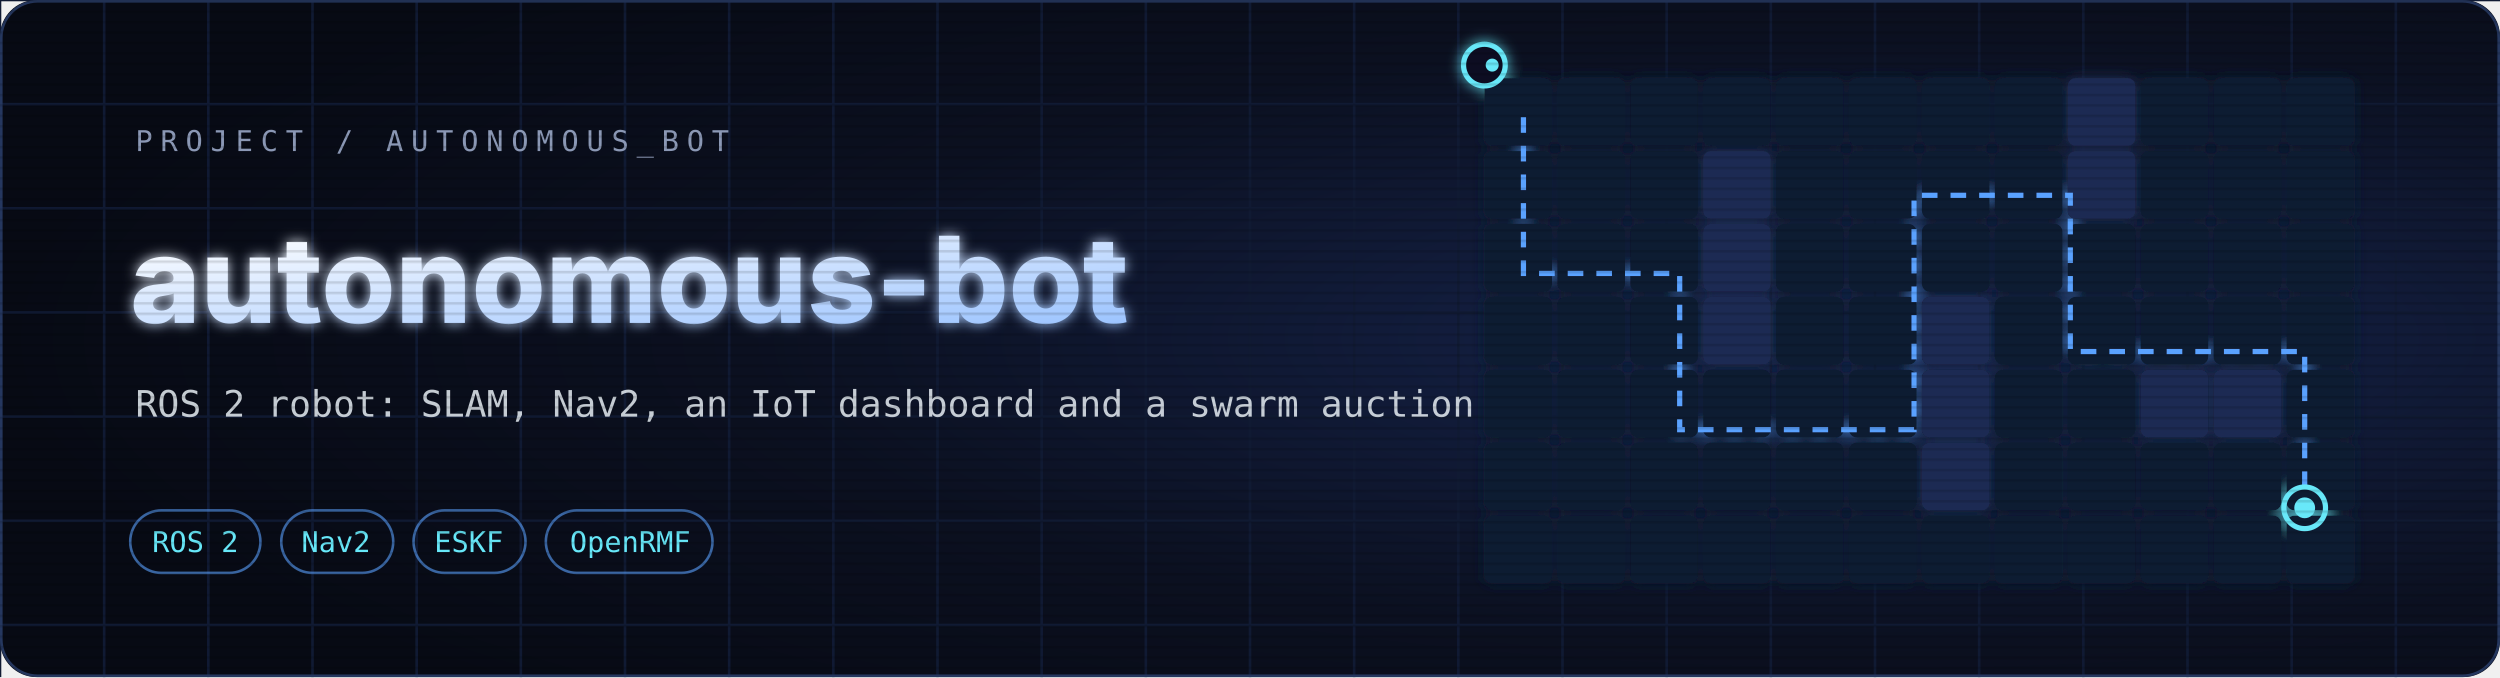
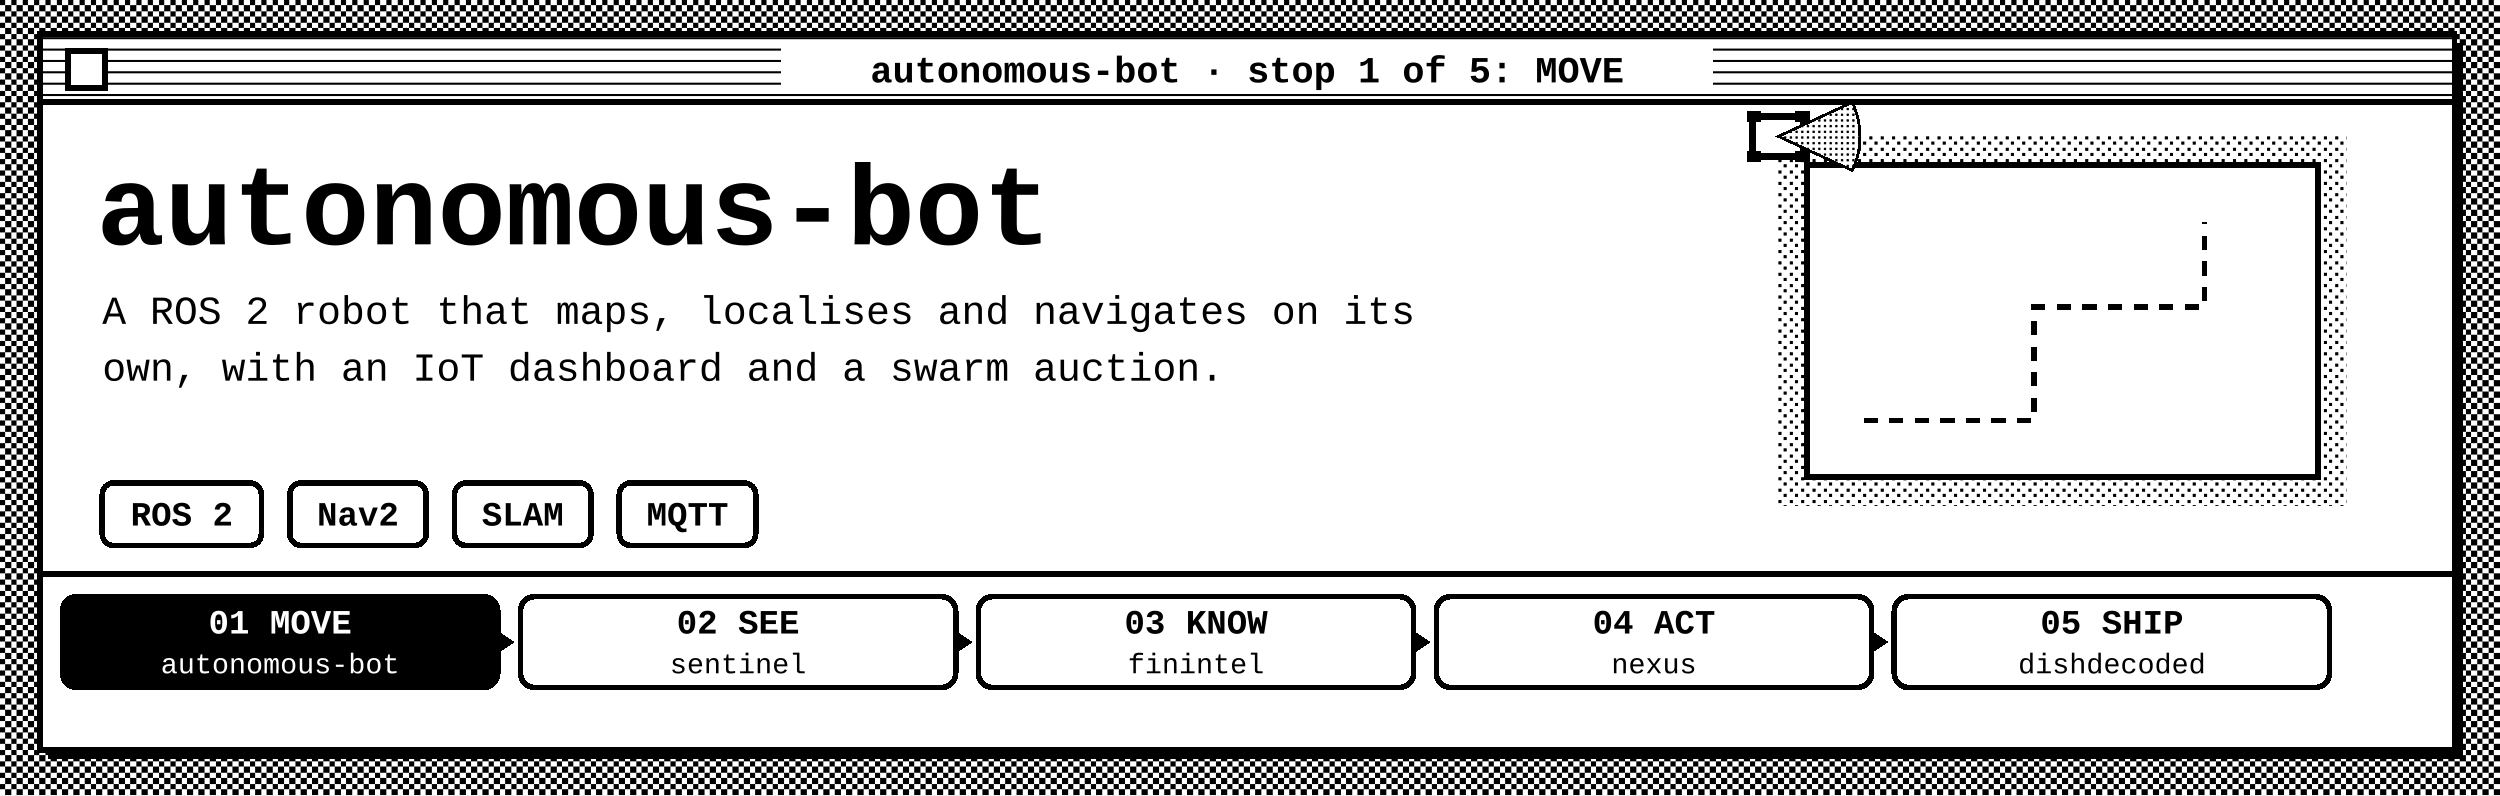
- <svg xmlns="http://www.w3.org/2000/svg" viewBox="0 0 960 260" width="100%" role="img" aria-label="autonomous-bot: ROS 2 robot: SLAM, Nav2, an IoT dashboard and a swarm auction">
+ <svg xmlns="http://www.w3.org/2000/svg" viewBox="0 0 880 280" width="100%" role="img" aria-label="autonomous-bot: A ROS 2 robot that maps, localises and navigates on its own, with an IoT dashboard and a swarm auction." shape-rendering="crispEdges" font-family="Geneva, Monaco, 'Courier New', Courier, monospace">
  <defs>
-     <radialGradient id="bgg" cx=".75" cy=".5" r=".75">
-       <stop offset="0" stop-color="#16244d" />
-       <stop offset=".6" stop-color="#0b1020" />
-       <stop offset="1" stop-color="#070a14" />
-     </radialGradient>
-     <linearGradient id="ng" x1="0" y1="0" x2="1" y2="1">
-       <stop offset="0" stop-color="#fff" />
-       <stop offset="1" stop-color="#9cc4ff" />
-     </linearGradient>
-     <filter id="glow" x="-30%" y="-30%" width="160%" height="160%">
-       <feGaussianBlur stdDeviation="2.5" result="b" />
-       <feMerge>
-         <feMergeNode in="b" />
-         <feMergeNode in="SourceGraphic" />
-       </feMerge>
-     </filter>
-     <pattern id="scan" width="4" height="4" patternUnits="userSpaceOnUse">
-       <rect width="4" height="1" fill="#000" opacity=".12" />
+     <pattern id="dither" width="4" height="4" patternUnits="userSpaceOnUse">
+       <rect width="4" height="4" fill="#fff" />
+       <rect width="2" height="2" fill="#000" />
+       <rect x="2" y="2" width="2" height="2" fill="#000" />
+     </pattern>
+     <pattern id="light" width="4" height="4" patternUnits="userSpaceOnUse">
+       <rect width="4" height="4" fill="#fff" />
+       <rect width="1" height="1" fill="#000" />
+       <rect x="2" y="2" width="1" height="1" fill="#000" />
+     </pattern>
+     <pattern id="stripes" width="4" height="4" patternUnits="userSpaceOnUse">
+       <rect width="4" height="4" fill="#fff" />
+       <rect y="1" width="4" height="1" fill="#000" />
+     </pattern>
+     <pattern id="gray" width="2" height="2" patternUnits="userSpaceOnUse">
+       <rect width="2" height="2" fill="#fff" />
+       <rect width="1" height="1" fill="#000" />
    </pattern>
  </defs>
-   <rect width="960" height="260" rx="14" fill="url(#bgg)" />
-   <path d="M0 0V260" stroke="#101a33" />
-   <path d="M40 0V260" stroke="#101a33" />
-   <path d="M80 0V260" stroke="#101a33" />
-   <path d="M120 0V260" stroke="#101a33" />
-   <path d="M160 0V260" stroke="#101a33" />
-   <path d="M200 0V260" stroke="#101a33" />
-   <path d="M240 0V260" stroke="#101a33" />
-   <path d="M280 0V260" stroke="#101a33" />
-   <path d="M320 0V260" stroke="#101a33" />
-   <path d="M360 0V260" stroke="#101a33" />
-   <path d="M400 0V260" stroke="#101a33" />
-   <path d="M440 0V260" stroke="#101a33" />
-   <path d="M480 0V260" stroke="#101a33" />
-   <path d="M520 0V260" stroke="#101a33" />
-   <path d="M560 0V260" stroke="#101a33" />
-   <path d="M600 0V260" stroke="#101a33" />
-   <path d="M640 0V260" stroke="#101a33" />
-   <path d="M680 0V260" stroke="#101a33" />
-   <path d="M720 0V260" stroke="#101a33" />
-   <path d="M760 0V260" stroke="#101a33" />
-   <path d="M800 0V260" stroke="#101a33" />
-   <path d="M840 0V260" stroke="#101a33" />
-   <path d="M880 0V260" stroke="#101a33" />
-   <path d="M920 0V260" stroke="#101a33" />
-   <path d="M0 0H960" stroke="#101a33" />
-   <path d="M0 40H960" stroke="#101a33" />
-   <path d="M0 80H960" stroke="#101a33" />
-   <path d="M0 120H960" stroke="#101a33" />
-   <path d="M0 160H960" stroke="#101a33" />
-   <path d="M0 200H960" stroke="#101a33" />
-   <path d="M0 240H960" stroke="#101a33" />
-   <circle cx="82" cy="13" r="1.3" fill="#5aa2ff" opacity="0">
-     <animate attributeName="opacity" values="0;0.84;0" dur="4.431s" begin="4.452s" repeatCount="indefinite" />
-   </circle>
-   <circle cx="208" cy="63" r="0.9" fill="#67e8f9" opacity="0">
-     <animate attributeName="opacity" values="0;0.46;0" dur="5.577s" begin="0.355s" repeatCount="indefinite" />
-   </circle>
-   <circle cx="573" cy="40" r="0.9" fill="#5aa2ff" opacity="0">
-     <animate attributeName="opacity" values="0;0.45;0" dur="4.943s" begin="1.172s" repeatCount="indefinite" />
-   </circle>
-   <circle cx="317" cy="104" r="1.3" fill="#67e8f9" opacity="0">
-     <animate attributeName="opacity" values="0;0.87;0" dur="4.989s" begin="4.855s" repeatCount="indefinite" />
-   </circle>
-   <circle cx="643" cy="125" r="1.3" fill="#67e8f9" opacity="0">
-     <animate attributeName="opacity" values="0;0.73;0" dur="5.3s" begin="0.306s" repeatCount="indefinite" />
-   </circle>
-   <circle cx="884" cy="128" r="0.9" fill="#67e8f9" opacity="0">
-     <animate attributeName="opacity" values="0;0.74;0" dur="5.538s" begin="3.021s" repeatCount="indefinite" />
-   </circle>
-   <circle cx="855" cy="47" r="0.9" fill="#5aa2ff" opacity="0">
-     <animate attributeName="opacity" values="0;0.80;0" dur="5.723s" begin="1.419s" repeatCount="indefinite" />
-   </circle>
-   <circle cx="80" cy="167" r="1.3" fill="#67e8f9" opacity="0">
-     <animate attributeName="opacity" values="0;0.47;0" dur="4.296s" begin="1.017s" repeatCount="indefinite" />
-   </circle>
-   <circle cx="518" cy="66" r="0.6" fill="#5aa2ff" opacity="0">
-     <animate attributeName="opacity" values="0;0.63;0" dur="5.678s" begin="0.659s" repeatCount="indefinite" />
-   </circle>
-   <circle cx="838" cy="33" r="0.9" fill="#5aa2ff" opacity="0">
-     <animate attributeName="opacity" values="0;0.49;0" dur="4.187s" begin="3.136s" repeatCount="indefinite" />
-   </circle>
-   <circle cx="958" cy="248" r="0.9" fill="#5aa2ff" opacity="0">
-     <animate attributeName="opacity" values="0;0.59;0" dur="4.354s" begin="0.887s" repeatCount="indefinite" />
-   </circle>
-   <circle cx="899" cy="125" r="0.9" fill="#67e8f9" opacity="0">
-     <animate attributeName="opacity" values="0;0.67;0" dur="2.572s" begin="3.263s" repeatCount="indefinite" />
-   </circle>
-   <circle cx="830" cy="250" r="1.3" fill="#e6edf3" opacity="0">
-     <animate attributeName="opacity" values="0;0.52;0" dur="3.439s" begin="1.099s" repeatCount="indefinite" />
-   </circle>
-   <circle cx="469" cy="125" r="0.6" fill="#67e8f9" opacity="0">
-     <animate attributeName="opacity" values="0;0.73;0" dur="5.343s" begin="2.851s" repeatCount="indefinite" />
-   </circle>
-   <circle cx="122" cy="236" r="0.6" fill="#5aa2ff" opacity="0">
-     <animate attributeName="opacity" values="0;0.73;0" dur="3.968s" begin="3.759s" repeatCount="indefinite" />
-   </circle>
-   <circle cx="718" cy="197" r="0.6" fill="#5aa2ff" opacity="0">
-     <animate attributeName="opacity" values="0;0.60;0" dur="3.132s" begin="1.358s" repeatCount="indefinite" />
-   </circle>
-   <circle cx="128" cy="166" r="0.6" fill="#67e8f9" opacity="0">
-     <animate attributeName="opacity" values="0;0.57;0" dur="3.319s" begin="1.816s" repeatCount="indefinite" />
-   </circle>
-   <circle cx="64" cy="166" r="1.3" fill="#5aa2ff" opacity="0">
-     <animate attributeName="opacity" values="0;0.49;0" dur="3.8s" begin="3.439s" repeatCount="indefinite" />
-   </circle>
-   <circle cx="35" cy="97" r="0.6" fill="#e6edf3" opacity="0">
-     <animate attributeName="opacity" values="0;0.86;0" dur="5.249s" begin="4.93s" repeatCount="indefinite" />
-   </circle>
-   <circle cx="694" cy="30" r="0.9" fill="#e6edf3" opacity="0">
-     <animate attributeName="opacity" values="0;0.64;0" dur="3.447s" begin="0.196s" repeatCount="indefinite" />
-   </circle>
-   <circle cx="917" cy="61" r="0.6" fill="#67e8f9" opacity="0">
-     <animate attributeName="opacity" values="0;0.54;0" dur="4.554s" begin="1.846s" repeatCount="indefinite" />
-   </circle>
-   <circle cx="301" cy="44" r="0.6" fill="#67e8f9" opacity="0">
-     <animate attributeName="opacity" values="0;0.79;0" dur="4.135s" begin="1.995s" repeatCount="indefinite" />
-   </circle>
-   <circle cx="243" cy="256" r="1.3" fill="#67e8f9" opacity="0">
-     <animate attributeName="opacity" values="0;0.57;0" dur="3.52s" begin="0.702s" repeatCount="indefinite" />
-   </circle>
-   <circle cx="208" cy="132" r="0.9" fill="#67e8f9" opacity="0">
-     <animate attributeName="opacity" values="0;0.61;0" dur="4.704s" begin="1.484s" repeatCount="indefinite" />
-   </circle>
-   <circle cx="411" cy="64" r="1.3" fill="#67e8f9" opacity="0">
-     <animate attributeName="opacity" values="0;0.70;0" dur="3.266s" begin="1.022s" repeatCount="indefinite" />
-   </circle>
-   <circle cx="840" cy="233" r="0.9" fill="#5aa2ff" opacity="0">
-     <animate attributeName="opacity" values="0;0.83;0" dur="5.292s" begin="3.671s" repeatCount="indefinite" />
-   </circle>
-   <circle cx="35" cy="189" r="0.6" fill="#e6edf3" opacity="0">
-     <animate attributeName="opacity" values="0;0.65;0" dur="4.789s" begin="0.876s" repeatCount="indefinite" />
-   </circle>
-   <circle cx="255" cy="247" r="0.6" fill="#67e8f9" opacity="0">
-     <animate attributeName="opacity" values="0;0.41;0" dur="2.758s" begin="0.14s" repeatCount="indefinite" />
-   </circle>
-   <circle cx="655" cy="121" r="0.9" fill="#67e8f9" opacity="0">
-     <animate attributeName="opacity" values="0;0.58;0" dur="5.911s" begin="2.117s" repeatCount="indefinite" />
-   </circle>
-   <circle cx="807" cy="172" r="0.6" fill="#5aa2ff" opacity="0">
-     <animate attributeName="opacity" values="0;0.43;0" dur="5.069s" begin="1.707s" repeatCount="indefinite" />
-   </circle>
-   <circle cx="108" cy="256" r="0.9" fill="#67e8f9" opacity="0">
-     <animate attributeName="opacity" values="0;0.55;0" dur="3.644s" begin="3.931s" repeatCount="indefinite" />
-   </circle>
-   <circle cx="341" cy="195" r="0.9" fill="#5aa2ff" opacity="0">
-     <animate attributeName="opacity" values="0;0.83;0" dur="5.462s" begin="3.257s" repeatCount="indefinite" />
-   </circle>
-   <circle cx="926" cy="124" r="0.9" fill="#5aa2ff" opacity="0">
-     <animate attributeName="opacity" values="0;0.86;0" dur="2.793s" begin="4.492s" repeatCount="indefinite" />
-   </circle>
-   <circle cx="379" cy="64" r="0.6" fill="#5aa2ff" opacity="0">
-     <animate attributeName="opacity" values="0;0.58;0" dur="5.375s" begin="2.102s" repeatCount="indefinite" />
-   </circle>
-   <circle cx="636" cy="248" r="1.3" fill="#5aa2ff" opacity="0">
-     <animate attributeName="opacity" values="0;0.49;0" dur="2.716s" begin="0.108s" repeatCount="indefinite" />
-   </circle>
-   <circle cx="729" cy="258" r="1.3" fill="#e6edf3" opacity="0">
-     <animate attributeName="opacity" values="0;0.60;0" dur="5.69s" begin="2.398s" repeatCount="indefinite" />
-   </circle>
-   <circle cx="747" cy="176" r="0.9" fill="#67e8f9" opacity="0">
-     <animate attributeName="opacity" values="0;0.69;0" dur="2.536s" begin="3.407s" repeatCount="indefinite" />
-   </circle>
-   <circle cx="866" cy="211" r="1.3" fill="#67e8f9" opacity="0">
-     <animate attributeName="opacity" values="0;0.79;0" dur="3.78s" begin="4.585s" repeatCount="indefinite" />
-   </circle>
-   <circle cx="329" cy="14" r="0.6" fill="#67e8f9" opacity="0">
-     <animate attributeName="opacity" values="0;0.56;0" dur="3.731s" begin="3.476s" repeatCount="indefinite" />
-   </circle>
-   <circle cx="790" cy="122" r="0.6" fill="#67e8f9" opacity="0">
-     <animate attributeName="opacity" values="0;0.59;0" dur="4.106s" begin="2.887s" repeatCount="indefinite" />
-   </circle>
-   <circle cx="158" cy="13" r="1.3" fill="#5aa2ff" opacity="0">
-     <animate attributeName="opacity" values="0;0.56;0" dur="5.076s" begin="2.475s" repeatCount="indefinite" />
-   </circle>
-   <circle cx="95" cy="132" r="1.3" fill="#5aa2ff" opacity="0">
-     <animate attributeName="opacity" values="0;0.56;0" dur="4.706s" begin="1.982s" repeatCount="indefinite" />
-   </circle>
-   <circle cx="273" cy="159" r="0.9" fill="#e6edf3" opacity="0">
-     <animate attributeName="opacity" values="0;0.65;0" dur="5.499s" begin="4.484s" repeatCount="indefinite" />
-   </circle>
-   <circle cx="390" cy="211" r="0.6" fill="#67e8f9" opacity="0">
-     <animate attributeName="opacity" values="0;0.56;0" dur="5.903s" begin="0.562s" repeatCount="indefinite" />
-   </circle>
-   <circle cx="876" cy="202" r="1.3" fill="#67e8f9" opacity="0">
-     <animate attributeName="opacity" values="0;0.83;0" dur="3.741s" begin="3.977s" repeatCount="indefinite" />
-   </circle>
-   <circle cx="193" cy="8" r="0.6" fill="#5aa2ff" opacity="0">
-     <animate attributeName="opacity" values="0;0.42;0" dur="3.435s" begin="2.743s" repeatCount="indefinite" />
-   </circle>
-   <circle cx="97" cy="228" r="0.6" fill="#e6edf3" opacity="0">
-     <animate attributeName="opacity" values="0;0.66;0" dur="5.252s" begin="4.784s" repeatCount="indefinite" />
-   </circle>
-   <circle cx="17" cy="236" r="1.3" fill="#e6edf3" opacity="0">
-     <animate attributeName="opacity" values="0;0.42;0" dur="4.149s" begin="1.084s" repeatCount="indefinite" />
-   </circle>
-   <circle cx="527" cy="257" r="0.6" fill="#e6edf3" opacity="0">
-     <animate attributeName="opacity" values="0;0.58;0" dur="5.91s" begin="4.644s" repeatCount="indefinite" />
-   </circle>
-   <circle cx="24" cy="202" r="0.6" fill="#5aa2ff" opacity="0">
-     <animate attributeName="opacity" values="0;0.71;0" dur="2.904s" begin="1.194s" repeatCount="indefinite" />
-   </circle>
-   <circle cx="144" cy="16" r="0.9" fill="#67e8f9" opacity="0">
-     <animate attributeName="opacity" values="0;0.60;0" dur="5.723s" begin="2.777s" repeatCount="indefinite" />
-   </circle>
-   <circle cx="674" cy="229" r="1.3" fill="#67e8f9" opacity="0">
-     <animate attributeName="opacity" values="0;0.64;0" dur="4.022s" begin="1.804s" repeatCount="indefinite" />
-   </circle>
-   <circle cx="378" cy="200" r="0.9" fill="#5aa2ff" opacity="0">
-     <animate attributeName="opacity" values="0;0.89;0" dur="2.93s" begin="1.544s" repeatCount="indefinite" />
-   </circle>
-   <circle cx="24" cy="33" r="0.6" fill="#e6edf3" opacity="0">
-     <animate attributeName="opacity" values="0;0.66;0" dur="3.589s" begin="1.829s" repeatCount="indefinite" />
-   </circle>
-   <circle cx="554" cy="44" r="0.9" fill="#e6edf3" opacity="0">
-     <animate attributeName="opacity" values="0;0.89;0" dur="4.147s" begin="2.838s" repeatCount="indefinite" />
-   </circle>
-   <rect x=".5" y=".5" width="959" height="259" rx="14" fill="none" stroke="#25375f" />
-   <g font-family="JetBrains Mono, ui-monospace, Menlo, Consolas, monospace">
-     <text x="52" y="58" font-size="11" fill="#8b98b5" letter-spacing="3">PROJECT / AUTONOMOUS_BOT</text>
-     <text x="50" y="124" font-size="46" font-weight="800" fill="url(#ng)" filter="url(#glow)" font-family="Inter, 'Segoe UI', Helvetica, Arial, sans-serif">autonomous-bot</text>
-     <text x="50" y="124" font-size="46" font-weight="800" fill="#67e8f9" opacity="0" font-family="Inter, 'Segoe UI', Helvetica, Arial, sans-serif">autonomous-bot<animate attributeName="opacity" values="0;0;.7;0;.5;0;0" dur="6s" begin="0s" repeatCount="indefinite" keyTimes="0;.9;.915;.93;.945;.96;1" />
-       <animate attributeName="x" values="50;50;44;56;50;50" keyTimes="0;.9;.915;.93;.95;1" dur="6s" repeatCount="indefinite" />
-     </text>
-     <text x="52" y="160" font-size="14" fill="#e6edf3" opacity=".85">ROS 2 robot: SLAM, Nav2, an IoT dashboard and a swarm auction</text>
-     <rect x="50" y="196" width="50" height="24" rx="12" fill="none" stroke="#5aa2ff" stroke-opacity=".6" />
-     <text x="75" y="212" font-size="11" fill="#67e8f9" text-anchor="middle">ROS 2</text>
-     <rect x="108.0" y="196" width="43" height="24" rx="12" fill="none" stroke="#5aa2ff" stroke-opacity=".6" />
-     <text x="129" y="212" font-size="11" fill="#67e8f9" text-anchor="middle">Nav2</text>
-     <rect x="158.8" y="196" width="43" height="24" rx="12" fill="none" stroke="#5aa2ff" stroke-opacity=".6" />
-     <text x="180" y="212" font-size="11" fill="#67e8f9" text-anchor="middle">ESKF</text>
-     <rect x="209.6" y="196" width="64" height="24" rx="12" fill="none" stroke="#5aa2ff" stroke-opacity=".6" />
-     <text x="242" y="212" font-size="11" fill="#67e8f9" text-anchor="middle">OpenRMF</text>
-   </g>
-   <g transform="translate(570,20)" font-family="JetBrains Mono, ui-monospace, Menlo, Consolas, monospace" filter="url(#glow)">
-     <g transform="translate(0,5)">
-       <rect x="0" y="5" width="26" height="26" rx="3" fill="#101a33" />
-       <rect x="0" y="33" width="26" height="26" rx="3" fill="#101a33" />
-       <rect x="0" y="61" width="26" height="26" rx="3" fill="#101a33" />
-       <rect x="0" y="89" width="26" height="26" rx="3" fill="#101a33" />
-       <rect x="0" y="117" width="26" height="26" rx="3" fill="#101a33" />
-       <rect x="0" y="145" width="26" height="26" rx="3" fill="#101a33" />
-       <rect x="0" y="173" width="26" height="26" rx="3" fill="#101a33" />
-       <rect x="28" y="5" width="26" height="26" rx="3" fill="#101a33" />
-       <rect x="28" y="33" width="26" height="26" rx="3" fill="#101a33" />
-       <rect x="28" y="61" width="26" height="26" rx="3" fill="#101a33" />
-       <rect x="28" y="89" width="26" height="26" rx="3" fill="#101a33" />
-       <rect x="28" y="117" width="26" height="26" rx="3" fill="#101a33" />
-       <rect x="28" y="145" width="26" height="26" rx="3" fill="#101a33" />
-       <rect x="28" y="173" width="26" height="26" rx="3" fill="#101a33" />
-       <rect x="56" y="5" width="26" height="26" rx="3" fill="#101a33" />
-       <rect x="56" y="33" width="26" height="26" rx="3" fill="#101a33" />
-       <rect x="56" y="61" width="26" height="26" rx="3" fill="#101a33" />
-       <rect x="56" y="89" width="26" height="26" rx="3" fill="#101a33" />
-       <rect x="56" y="117" width="26" height="26" rx="3" fill="#101a33" />
-       <rect x="56" y="145" width="26" height="26" rx="3" fill="#101a33" />
-       <rect x="56" y="173" width="26" height="26" rx="3" fill="#101a33" />
-       <rect x="84" y="5" width="26" height="26" rx="3" fill="#101a33" />
-       <rect x="84" y="33" width="26" height="26" rx="3" fill="#101a33" />
-       <rect x="84" y="61" width="26" height="26" rx="3" fill="#101a33" />
-       <rect x="84" y="89" width="26" height="26" rx="3" fill="#101a33" />
-       <rect x="84" y="117" width="26" height="26" rx="3" fill="#101a33" />
-       <rect x="84" y="145" width="26" height="26" rx="3" fill="#101a33" />
-       <rect x="84" y="173" width="26" height="26" rx="3" fill="#101a33" />
-       <rect x="112" y="5" width="26" height="26" rx="3" fill="#101a33" />
-       <rect x="112" y="33" width="26" height="26" rx="3" fill="#101a33" />
-       <rect x="112" y="61" width="26" height="26" rx="3" fill="#101a33" />
-       <rect x="112" y="89" width="26" height="26" rx="3" fill="#101a33" />
-       <rect x="112" y="117" width="26" height="26" rx="3" fill="#101a33" />
-       <rect x="112" y="145" width="26" height="26" rx="3" fill="#101a33" />
-       <rect x="112" y="173" width="26" height="26" rx="3" fill="#101a33" />
-       <rect x="140" y="5" width="26" height="26" rx="3" fill="#101a33" />
-       <rect x="140" y="33" width="26" height="26" rx="3" fill="#101a33" />
-       <rect x="140" y="61" width="26" height="26" rx="3" fill="#101a33" />
-       <rect x="140" y="89" width="26" height="26" rx="3" fill="#101a33" />
-       <rect x="140" y="117" width="26" height="26" rx="3" fill="#101a33" />
-       <rect x="140" y="145" width="26" height="26" rx="3" fill="#101a33" />
-       <rect x="140" y="173" width="26" height="26" rx="3" fill="#101a33" />
-       <rect x="168" y="5" width="26" height="26" rx="3" fill="#101a33" />
-       <rect x="168" y="33" width="26" height="26" rx="3" fill="#101a33" />
-       <rect x="168" y="61" width="26" height="26" rx="3" fill="#101a33" />
-       <rect x="168" y="89" width="26" height="26" rx="3" fill="#101a33" />
-       <rect x="168" y="117" width="26" height="26" rx="3" fill="#101a33" />
-       <rect x="168" y="145" width="26" height="26" rx="3" fill="#101a33" />
-       <rect x="168" y="173" width="26" height="26" rx="3" fill="#101a33" />
-       <rect x="196" y="5" width="26" height="26" rx="3" fill="#101a33" />
-       <rect x="196" y="33" width="26" height="26" rx="3" fill="#101a33" />
-       <rect x="196" y="61" width="26" height="26" rx="3" fill="#101a33" />
-       <rect x="196" y="89" width="26" height="26" rx="3" fill="#101a33" />
-       <rect x="196" y="117" width="26" height="26" rx="3" fill="#101a33" />
-       <rect x="196" y="145" width="26" height="26" rx="3" fill="#101a33" />
-       <rect x="196" y="173" width="26" height="26" rx="3" fill="#101a33" />
-       <rect x="224" y="5" width="26" height="26" rx="3" fill="#101a33" />
-       <rect x="224" y="33" width="26" height="26" rx="3" fill="#101a33" />
-       <rect x="224" y="61" width="26" height="26" rx="3" fill="#101a33" />
-       <rect x="224" y="89" width="26" height="26" rx="3" fill="#101a33" />
-       <rect x="224" y="117" width="26" height="26" rx="3" fill="#101a33" />
-       <rect x="224" y="145" width="26" height="26" rx="3" fill="#101a33" />
-       <rect x="224" y="173" width="26" height="26" rx="3" fill="#101a33" />
-       <rect x="252" y="5" width="26" height="26" rx="3" fill="#101a33" />
-       <rect x="252" y="33" width="26" height="26" rx="3" fill="#101a33" />
-       <rect x="252" y="61" width="26" height="26" rx="3" fill="#101a33" />
-       <rect x="252" y="89" width="26" height="26" rx="3" fill="#101a33" />
-       <rect x="252" y="117" width="26" height="26" rx="3" fill="#101a33" />
-       <rect x="252" y="145" width="26" height="26" rx="3" fill="#101a33" />
-       <rect x="252" y="173" width="26" height="26" rx="3" fill="#101a33" />
-       <rect x="280" y="5" width="26" height="26" rx="3" fill="#101a33" />
-       <rect x="280" y="33" width="26" height="26" rx="3" fill="#101a33" />
-       <rect x="280" y="61" width="26" height="26" rx="3" fill="#101a33" />
-       <rect x="280" y="89" width="26" height="26" rx="3" fill="#101a33" />
-       <rect x="280" y="117" width="26" height="26" rx="3" fill="#101a33" />
-       <rect x="280" y="145" width="26" height="26" rx="3" fill="#101a33" />
-       <rect x="280" y="173" width="26" height="26" rx="3" fill="#101a33" />
-       <rect x="308" y="5" width="26" height="26" rx="3" fill="#101a33" />
-       <rect x="308" y="33" width="26" height="26" rx="3" fill="#101a33" />
-       <rect x="308" y="61" width="26" height="26" rx="3" fill="#101a33" />
-       <rect x="308" y="89" width="26" height="26" rx="3" fill="#101a33" />
-       <rect x="308" y="117" width="26" height="26" rx="3" fill="#101a33" />
-       <rect x="308" y="145" width="26" height="26" rx="3" fill="#101a33" />
-       <rect x="308" y="173" width="26" height="26" rx="3" fill="#101a33" />
-       <rect x="84" y="33" width="26" height="26" rx="3" fill="#1e2b52" />
-       <rect x="84" y="61" width="26" height="26" rx="3" fill="#1e2b52" />
-       <rect x="84" y="89" width="26" height="26" rx="3" fill="#1e2b52" />
-       <rect x="168" y="89" width="26" height="26" rx="3" fill="#1e2b52" />
-       <rect x="168" y="117" width="26" height="26" rx="3" fill="#1e2b52" />
-       <rect x="168" y="145" width="26" height="26" rx="3" fill="#1e2b52" />
-       <rect x="224" y="5" width="26" height="26" rx="3" fill="#1e2b52" />
-       <rect x="224" y="33" width="26" height="26" rx="3" fill="#1e2b52" />
-       <rect x="252" y="117" width="26" height="26" rx="3" fill="#1e2b52" />
-       <rect x="280" y="117" width="26" height="26" rx="3" fill="#1e2b52" />
-       <path d="M15 20 L15 80 L75 80 L75 140 L165 140 L165 50 L225 50 L225 110 L315 110 L315 170" fill="none" stroke="#5aa2ff" stroke-width="2" stroke-dasharray="6 5">
-         <animate attributeName="stroke-dashoffset" from="0" to="-22" dur="1s" repeatCount="indefinite" />
+   <rect width="880" height="280" fill="url(#dither)" />
+   <rect x="17" y="15" width="850" height="252" fill="#000" />
+   <rect x="14" y="12" width="850" height="252" fill="#fff" stroke="#000" stroke-width="2" />
+   <rect x="15" y="13" width="848" height="22" fill="url(#stripes)" />
+   <line x1="14" y1="36" x2="864" y2="36" stroke="#000" stroke-width="2" />
+   <rect x="24" y="18" width="13" height="13" fill="#fff" stroke="#000" stroke-width="2" />
+   <rect x="275.0" y="15" width="328" height="18" fill="#fff" />
+   <text x="439.0" y="29" font-size="13" font-weight="bold" text-anchor="middle" fill="#000">autonomous-bot   ·   stop 1 of 5: MOVE</text>
+   <g transform="translate(626,48)">
+     <rect x="0" y="0" width="200" height="130" fill="url(#light)" />
+     <rect x="10" y="10" width="180" height="110" fill="#fff" stroke="#000" stroke-width="2" />
+     <path d="M30 100 H90 V60 H150 V30" fill="none" stroke="#000" stroke-width="2" stroke-dasharray="5 4" />
+     <g>
+       <animateMotion path="M30 100 H90 V60 H150 V30" dur="6s" repeatCount="indefinite" />
+       <rect x="-9" y="-7" width="18" height="14" fill="#fff" stroke="#000" stroke-width="2.5" />
+       <rect x="-11" y="-9" width="5" height="4" fill="#000" />
+       <rect x="6" y="-9" width="5" height="4" fill="#000" />
+       <rect x="-11" y="5" width="5" height="4" fill="#000" />
+       <rect x="6" y="5" width="5" height="4" fill="#000" />
+       <path d="M0 0 L26 -12 A28 28 0 0 1 26 12z" fill="url(#gray)" stroke="#000">
+         <animateTransform attributeName="transform" type="rotate" from="0" to="360" dur="2s" repeatCount="indefinite" />
      </path>
-       <circle cx="315" cy="170" r="8" fill="none" stroke="#67e8f9" stroke-width="2">
-         <animate attributeName="r" values="6;16" dur="2s" repeatCount="indefinite" />
-         <animate attributeName="opacity" values="1;0" dur="2s" repeatCount="indefinite" />
-       </circle>
-       <circle cx="315" cy="170" r="4" fill="#67e8f9" />
-       <g>
-         <animateMotion dur="7s" repeatCount="indefinite" path="M15 20 L15 80 L75 80 L75 140 L165 140 L165 50 L225 50 L225 110 L315 110 L315 170" />
-         <circle r="8" fill="#0b1020" stroke="#67e8f9" stroke-width="2" />
-         <circle cx="3" r="2.5" fill="#67e8f9" />
-       </g>
    </g>
  </g>
-   <rect width="960" height="260" rx="14" fill="url(#scan)" />
+   <text x="34" y="86" font-size="40" font-weight="bold" fill="#000">autonomous-bot</text>
+   <text x="36" y="114" font-size="14" fill="#000">A ROS 2 robot that maps, localises and navigates on its</text>
+   <text x="36" y="134" font-size="14" fill="#000">own, with an IoT dashboard and a swarm auction.</text>
+   <rect x="36" y="170" width="56" height="22" rx="4" fill="#fff" stroke="#000" stroke-width="2" />
+   <text x="64.0" y="185" font-size="12" font-weight="bold" text-anchor="middle" fill="#000">ROS 2</text>
+   <rect x="102" y="170" width="48" height="22" rx="4" fill="#fff" stroke="#000" stroke-width="2" />
+   <text x="126.0" y="185" font-size="12" font-weight="bold" text-anchor="middle" fill="#000">Nav2</text>
+   <rect x="160" y="170" width="48" height="22" rx="4" fill="#fff" stroke="#000" stroke-width="2" />
+   <text x="184.0" y="185" font-size="12" font-weight="bold" text-anchor="middle" fill="#000">SLAM</text>
+   <rect x="218" y="170" width="48" height="22" rx="4" fill="#fff" stroke="#000" stroke-width="2" />
+   <text x="242.0" y="185" font-size="12" font-weight="bold" text-anchor="middle" fill="#000">MQTT</text>
+   <line x1="15" y1="202" x2="863" y2="202" stroke="#000" stroke-width="2" />
+   <g transform="translate(0,0)">
+     <rect x="22.0" y="210" width="153.2" height="32" rx="5" fill="#000" stroke="#000" stroke-width="2" />
+     <text x="98.6" y="223.0" font-size="12" font-weight="bold" text-anchor="middle" fill="#fff">01 MOVE</text>
+     <text x="98.6" y="237.0" font-size="10" text-anchor="middle" fill="#fff">autonomous-bot</text>
+     <path d="M175.2 222.0 l6 4 l-6 4z" fill="#000" />
+     <rect x="183.2" y="210" width="153.2" height="32" rx="5" fill="#fff" stroke="#000" stroke-width="2" />
+     <text x="259.8" y="223.0" font-size="12" font-weight="bold" text-anchor="middle" fill="#000">02 SEE</text>
+     <text x="259.8" y="237.0" font-size="10" text-anchor="middle" fill="#000">sentinel</text>
+     <path d="M336.4 222.0 l6 4 l-6 4z" fill="#000" />
+     <rect x="344.4" y="210" width="153.2" height="32" rx="5" fill="#fff" stroke="#000" stroke-width="2" />
+     <text x="421.0" y="223.0" font-size="12" font-weight="bold" text-anchor="middle" fill="#000">03 KNOW</text>
+     <text x="421.0" y="237.0" font-size="10" text-anchor="middle" fill="#000">finintel</text>
+     <path d="M497.6 222.0 l6 4 l-6 4z" fill="#000" />
+     <rect x="505.6" y="210" width="153.2" height="32" rx="5" fill="#fff" stroke="#000" stroke-width="2" />
+     <text x="582.2" y="223.0" font-size="12" font-weight="bold" text-anchor="middle" fill="#000">04 ACT</text>
+     <text x="582.2" y="237.0" font-size="10" text-anchor="middle" fill="#000">nexus</text>
+     <path d="M658.8 222.0 l6 4 l-6 4z" fill="#000" />
+     <rect x="666.8" y="210" width="153.2" height="32" rx="5" fill="#fff" stroke="#000" stroke-width="2" />
+     <text x="743.4" y="223.0" font-size="12" font-weight="bold" text-anchor="middle" fill="#000">05 SHIP</text>
+     <text x="743.4" y="237.0" font-size="10" text-anchor="middle" fill="#000">dishdecoded</text>
+   </g>
</svg>
